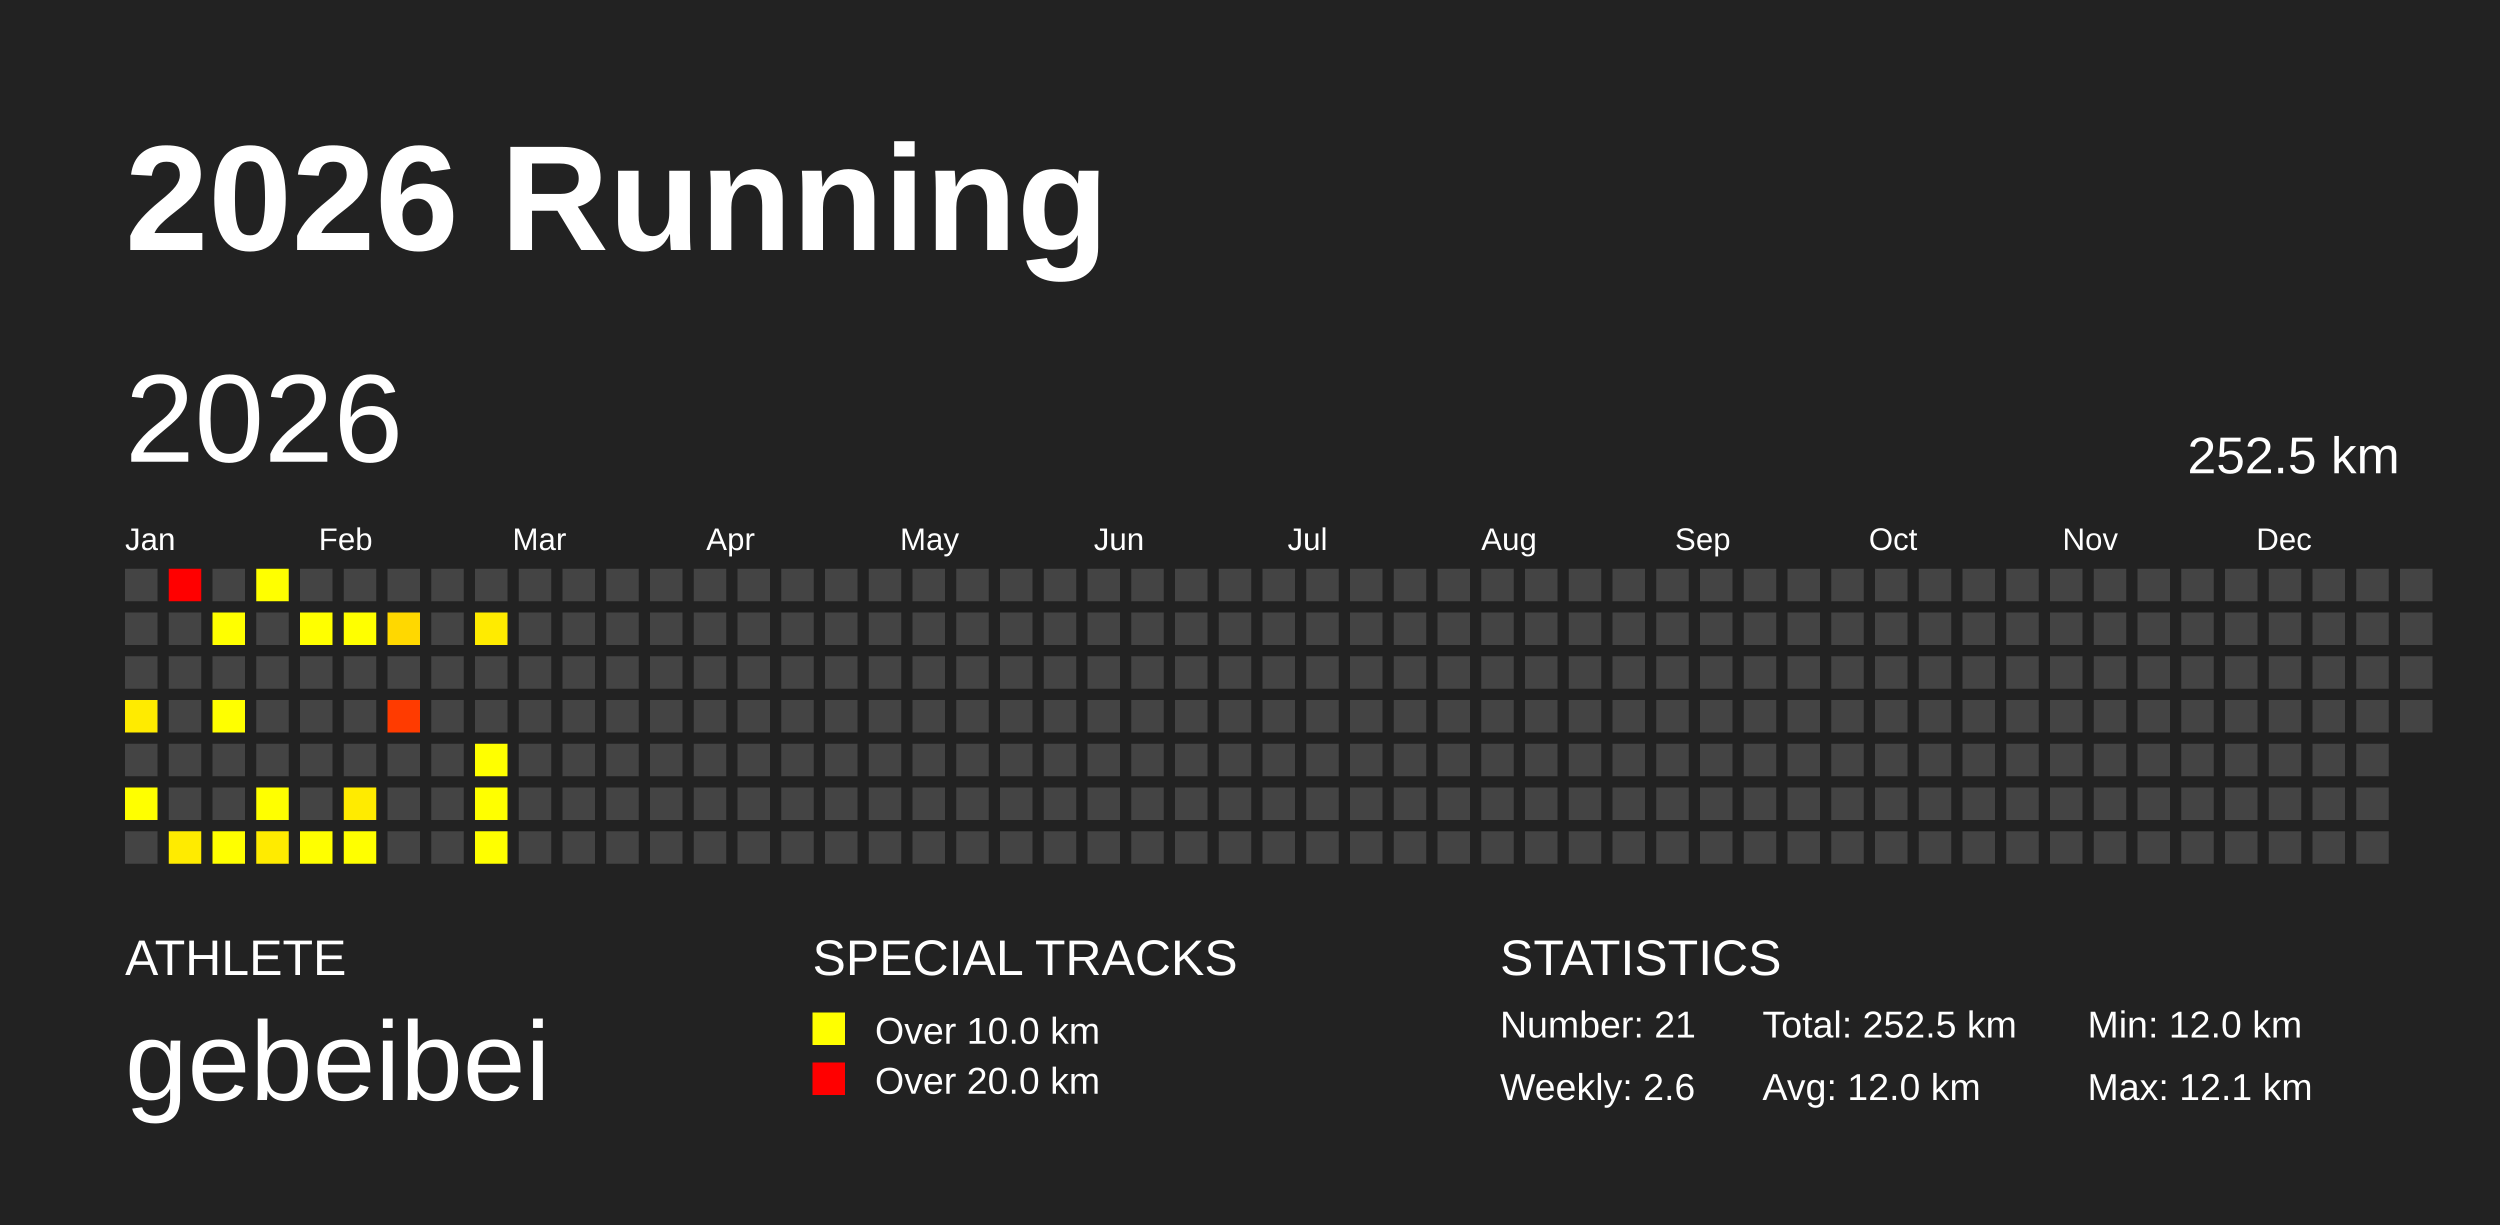
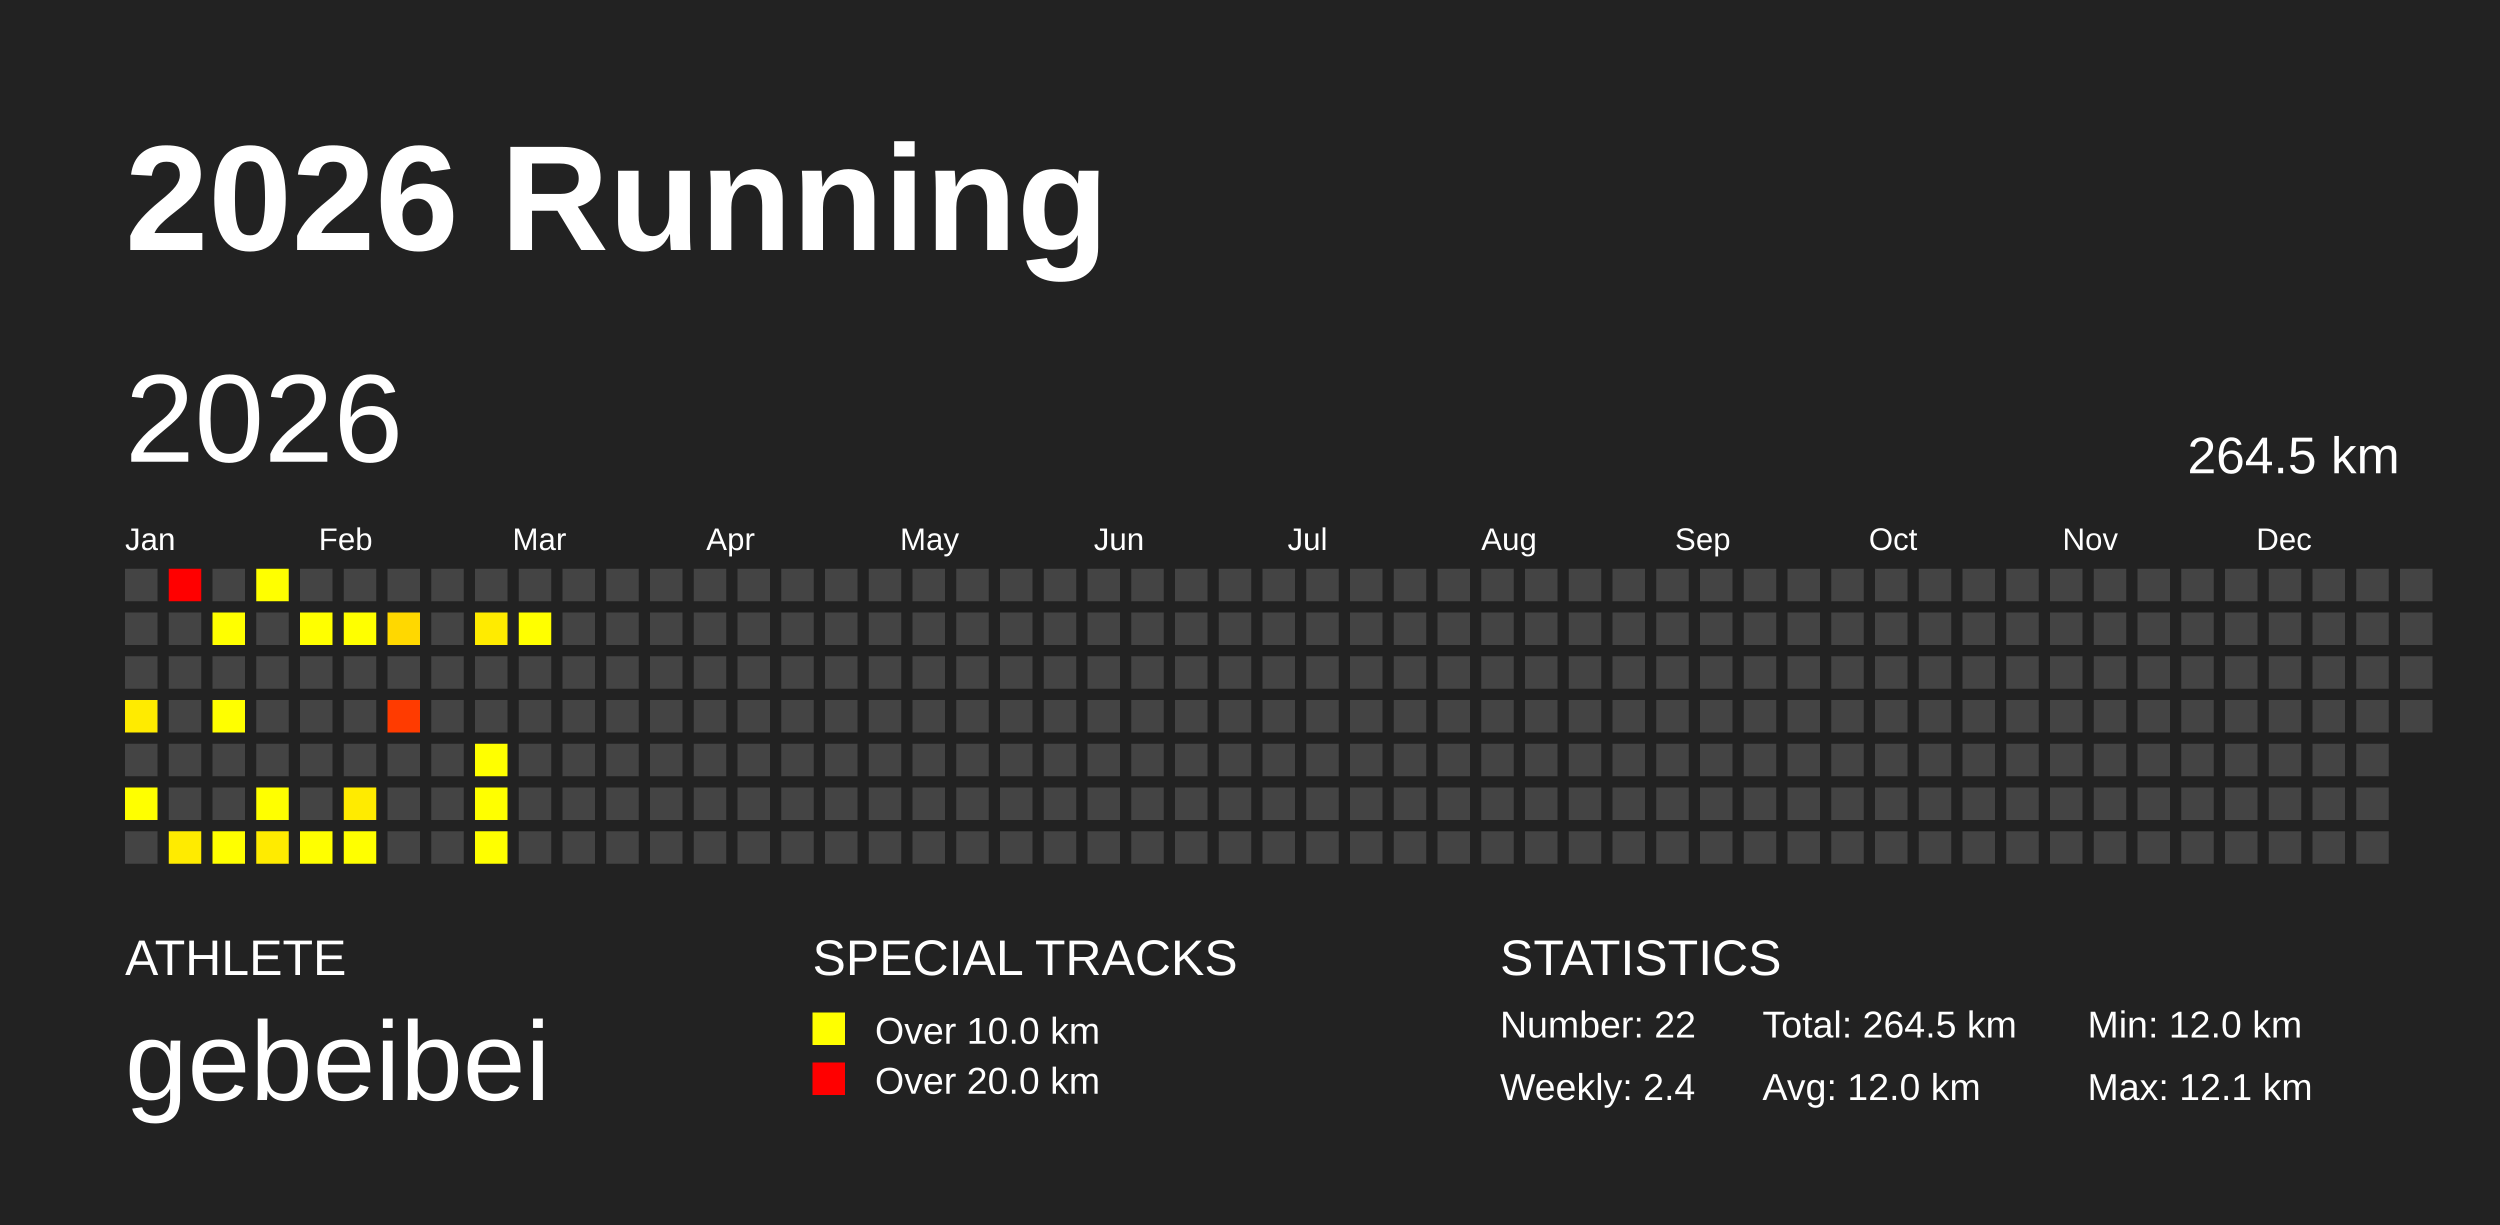
<svg xmlns="http://www.w3.org/2000/svg" baseProfile="full" height="98mm" version="1.1" viewBox="0,0,200,98" width="200mm">
  <defs />
  <rect fill="#222222" height="98" width="200" x="0" y="0" />
  <text fill="#FFFFFF" style="font-size:12px; font-family:Arial; font-weight:bold;" x="10" y="20">2026 Running</text>
  <text fill="#FFFFFF" style="font-size:4px; font-family:Arial" x="10" y="78">ATHLETE</text>
  <text fill="#FFFFFF" style="font-size:9px; font-family:Arial" x="10" y="88">gebeibei</text>
  <text fill="#FFFFFF" style="font-size:4px; font-family:Arial" x="65" y="78">SPECIAL TRACKS</text>
  <rect fill="yellow" height="2.6" width="2.6" x="65" y="81" />
  <text fill="#FFFFFF" style="font-size:3px; font-family:Arial" x="70" y="83.5">Over 10.0 km</text>
  <rect fill="red" height="2.6" width="2.6" x="65" y="85" />
  <text fill="#FFFFFF" style="font-size:3px; font-family:Arial" x="70" y="87.5">Over 20.0 km</text>
  <text fill="#FFFFFF" style="font-size:4px; font-family:Arial" x="120" y="78">STATISTICS</text>
-   <text fill="#FFFFFF" style="font-size:3px; font-family:Arial" x="120" y="83">Number: 21</text>
-   <text fill="#FFFFFF" style="font-size:3px; font-family:Arial" x="120" y="88">Weekly: 2.6</text>
-   <text fill="#FFFFFF" style="font-size:3px; font-family:Arial" x="141" y="83">Total: 252.5 km</text>
+   <text fill="#FFFFFF" style="font-size:3px; font-family:Arial" x="120" y="83">Number: 22</text>
+   <text fill="#FFFFFF" style="font-size:3px; font-family:Arial" x="120" y="88">Weekly: 2.4</text>
+   <text fill="#FFFFFF" style="font-size:3px; font-family:Arial" x="141" y="83">Total: 264.5 km</text>
  <text fill="#FFFFFF" style="font-size:3px; font-family:Arial" x="141" y="88">Avg: 12.0 km</text>
  <text fill="#FFFFFF" style="font-size:3px; font-family:Arial" x="167" y="83">Min: 12.0 km</text>
  <text fill="#FFFFFF" style="font-size:3px; font-family:Arial" x="167" y="88">Max: 12.1 km</text>
  <text dominant-baseline="hanging" fill="#FFFFFF" style="font-size:10.0px; font-family:Arial;" x="10" y="30">2026</text>
-   <text dominant-baseline="hanging" fill="#FFFFFF" style="font-size:4.125px; font-family:Arial;" x="175" y="35">252.5 km</text>
+   <text dominant-baseline="hanging" fill="#FFFFFF" style="font-size:4.125px; font-family:Arial;" x="175" y="35">264.5 km</text>
  <text fill="#FFFFFF" style="font-size:2.5px; font-family:Arial" x="10.0" y="44">Jan</text>
  <text fill="#FFFFFF" style="font-size:2.5px; font-family:Arial" x="25.5" y="44">Feb</text>
  <text fill="#FFFFFF" style="font-size:2.5px; font-family:Arial" x="41.0" y="44">Mar</text>
  <text fill="#FFFFFF" style="font-size:2.5px; font-family:Arial" x="56.5" y="44">Apr</text>
  <text fill="#FFFFFF" style="font-size:2.5px; font-family:Arial" x="72.0" y="44">May</text>
  <text fill="#FFFFFF" style="font-size:2.5px; font-family:Arial" x="87.5" y="44">Jun</text>
  <text fill="#FFFFFF" style="font-size:2.5px; font-family:Arial" x="103.0" y="44">Jul</text>
  <text fill="#FFFFFF" style="font-size:2.5px; font-family:Arial" x="118.5" y="44">Aug</text>
  <text fill="#FFFFFF" style="font-size:2.5px; font-family:Arial" x="134.0" y="44">Sep</text>
  <text fill="#FFFFFF" style="font-size:2.5px; font-family:Arial" x="149.5" y="44">Oct</text>
  <text fill="#FFFFFF" style="font-size:2.5px; font-family:Arial" x="165.0" y="44">Nov</text>
  <text fill="#FFFFFF" style="font-size:2.5px; font-family:Arial" x="180.5" y="44">Dec</text>
  <rect fill="#444444" height="2.6" width="2.6" x="10.0" y="45.5" />
  <rect fill="#444444" height="2.6" width="2.6" x="10.0" y="49.0" />
  <rect fill="#444444" height="2.6" width="2.6" x="10.0" y="52.5" />
  <rect fill="#ffeb00" height="2.6" width="2.6" x="10.0" y="56.0" />
  <rect fill="#444444" height="2.6" width="2.6" x="10.0" y="59.5" />
  <rect fill="#ffff00" height="2.6" width="2.6" x="10.0" y="63.0" />
  <rect fill="#444444" height="2.6" width="2.6" x="10.0" y="66.5" />
  <rect fill="#ff0000" height="2.6" width="2.6" x="13.5" y="45.5" />
  <rect fill="#444444" height="2.6" width="2.6" x="13.5" y="49.0" />
  <rect fill="#444444" height="2.6" width="2.6" x="13.5" y="52.5" />
  <rect fill="#444444" height="2.6" width="2.6" x="13.5" y="56.0" />
  <rect fill="#444444" height="2.6" width="2.6" x="13.5" y="59.5" />
  <rect fill="#444444" height="2.6" width="2.6" x="13.5" y="63.0" />
  <rect fill="#ffeb00" height="2.6" width="2.6" x="13.5" y="66.5" />
  <rect fill="#444444" height="2.6" width="2.6" x="17.0" y="45.5" />
  <rect fill="#ffff00" height="2.6" width="2.6" x="17.0" y="49.0" />
  <rect fill="#444444" height="2.6" width="2.6" x="17.0" y="52.5" />
  <rect fill="#ffff00" height="2.6" width="2.6" x="17.0" y="56.0" />
  <rect fill="#444444" height="2.6" width="2.6" x="17.0" y="59.5" />
  <rect fill="#444444" height="2.6" width="2.6" x="17.0" y="63.0" />
  <rect fill="#ffff00" height="2.6" width="2.6" x="17.0" y="66.5" />
  <rect fill="#ffff00" height="2.6" width="2.6" x="20.5" y="45.5" />
  <rect fill="#444444" height="2.6" width="2.6" x="20.5" y="49.0" />
  <rect fill="#444444" height="2.6" width="2.6" x="20.5" y="52.5" />
  <rect fill="#444444" height="2.6" width="2.6" x="20.5" y="56.0" />
  <rect fill="#444444" height="2.6" width="2.6" x="20.5" y="59.5" />
  <rect fill="#ffff00" height="2.6" width="2.6" x="20.5" y="63.0" />
  <rect fill="#ffeb00" height="2.6" width="2.6" x="20.5" y="66.5" />
  <rect fill="#444444" height="2.6" width="2.6" x="24.0" y="45.5" />
  <rect fill="#ffff00" height="2.6" width="2.6" x="24.0" y="49.0" />
  <rect fill="#444444" height="2.6" width="2.6" x="24.0" y="52.5" />
  <rect fill="#444444" height="2.6" width="2.6" x="24.0" y="56.0" />
  <rect fill="#444444" height="2.6" width="2.6" x="24.0" y="59.5" />
  <rect fill="#444444" height="2.6" width="2.6" x="24.0" y="63.0" />
  <rect fill="#ffff00" height="2.6" width="2.6" x="24.0" y="66.5" />
  <rect fill="#444444" height="2.6" width="2.6" x="27.5" y="45.5" />
  <rect fill="#ffff00" height="2.6" width="2.6" x="27.5" y="49.0" />
  <rect fill="#444444" height="2.6" width="2.6" x="27.5" y="52.5" />
  <rect fill="#444444" height="2.6" width="2.6" x="27.5" y="56.0" />
  <rect fill="#444444" height="2.6" width="2.6" x="27.5" y="59.5" />
  <rect fill="#ffeb00" height="2.6" width="2.6" x="27.5" y="63.0" />
  <rect fill="#ffff00" height="2.6" width="2.6" x="27.5" y="66.5" />
  <rect fill="#444444" height="2.6" width="2.6" x="31.0" y="45.5" />
  <rect fill="#ffd800" height="2.6" width="2.6" x="31.0" y="49.0" />
  <rect fill="#444444" height="2.6" width="2.6" x="31.0" y="52.5" />
  <rect fill="#ff3b00" height="2.6" width="2.6" x="31.0" y="56.0" />
  <rect fill="#444444" height="2.6" width="2.6" x="31.0" y="59.5" />
  <rect fill="#444444" height="2.6" width="2.6" x="31.0" y="63.0" />
  <rect fill="#444444" height="2.6" width="2.6" x="31.0" y="66.5" />
  <rect fill="#444444" height="2.6" width="2.6" x="34.5" y="45.5" />
  <rect fill="#444444" height="2.6" width="2.6" x="34.5" y="49.0" />
  <rect fill="#444444" height="2.6" width="2.6" x="34.5" y="52.5" />
  <rect fill="#444444" height="2.6" width="2.6" x="34.5" y="56.0" />
  <rect fill="#444444" height="2.6" width="2.6" x="34.5" y="59.5" />
  <rect fill="#444444" height="2.6" width="2.6" x="34.5" y="63.0" />
  <rect fill="#444444" height="2.6" width="2.6" x="34.5" y="66.5" />
  <rect fill="#444444" height="2.6" width="2.6" x="38.0" y="45.5" />
  <rect fill="#ffeb00" height="2.6" width="2.6" x="38.0" y="49.0" />
  <rect fill="#444444" height="2.6" width="2.6" x="38.0" y="52.5" />
  <rect fill="#444444" height="2.6" width="2.6" x="38.0" y="56.0" />
  <rect fill="#ffff00" height="2.6" width="2.6" x="38.0" y="59.5" />
  <rect fill="#ffff00" height="2.6" width="2.6" x="38.0" y="63.0" />
  <rect fill="#ffff00" height="2.6" width="2.6" x="38.0" y="66.5" />
  <rect fill="#444444" height="2.6" width="2.6" x="41.5" y="45.5" />
-   <rect fill="#444444" height="2.6" width="2.6" x="41.5" y="49.0" />
+   <rect fill="#ffff00" height="2.6" width="2.6" x="41.5" y="49.0" />
  <rect fill="#444444" height="2.6" width="2.6" x="41.5" y="52.5" />
  <rect fill="#444444" height="2.6" width="2.6" x="41.5" y="56.0" />
  <rect fill="#444444" height="2.6" width="2.6" x="41.5" y="59.5" />
  <rect fill="#444444" height="2.6" width="2.6" x="41.5" y="63.0" />
  <rect fill="#444444" height="2.6" width="2.6" x="41.5" y="66.5" />
  <rect fill="#444444" height="2.6" width="2.6" x="45.0" y="45.5" />
  <rect fill="#444444" height="2.6" width="2.6" x="45.0" y="49.0" />
  <rect fill="#444444" height="2.6" width="2.6" x="45.0" y="52.5" />
  <rect fill="#444444" height="2.6" width="2.6" x="45.0" y="56.0" />
  <rect fill="#444444" height="2.6" width="2.6" x="45.0" y="59.5" />
  <rect fill="#444444" height="2.6" width="2.6" x="45.0" y="63.0" />
  <rect fill="#444444" height="2.6" width="2.6" x="45.0" y="66.5" />
  <rect fill="#444444" height="2.6" width="2.6" x="48.5" y="45.5" />
  <rect fill="#444444" height="2.6" width="2.6" x="48.5" y="49.0" />
  <rect fill="#444444" height="2.6" width="2.6" x="48.5" y="52.5" />
  <rect fill="#444444" height="2.6" width="2.6" x="48.5" y="56.0" />
  <rect fill="#444444" height="2.6" width="2.6" x="48.5" y="59.5" />
  <rect fill="#444444" height="2.6" width="2.6" x="48.5" y="63.0" />
  <rect fill="#444444" height="2.6" width="2.6" x="48.5" y="66.5" />
  <rect fill="#444444" height="2.6" width="2.6" x="52.0" y="45.5" />
  <rect fill="#444444" height="2.6" width="2.6" x="52.0" y="49.0" />
  <rect fill="#444444" height="2.6" width="2.6" x="52.0" y="52.5" />
  <rect fill="#444444" height="2.6" width="2.6" x="52.0" y="56.0" />
  <rect fill="#444444" height="2.6" width="2.6" x="52.0" y="59.5" />
  <rect fill="#444444" height="2.6" width="2.6" x="52.0" y="63.0" />
  <rect fill="#444444" height="2.6" width="2.6" x="52.0" y="66.5" />
  <rect fill="#444444" height="2.6" width="2.6" x="55.5" y="45.5" />
  <rect fill="#444444" height="2.6" width="2.6" x="55.5" y="49.0" />
  <rect fill="#444444" height="2.6" width="2.6" x="55.5" y="52.5" />
  <rect fill="#444444" height="2.6" width="2.6" x="55.5" y="56.0" />
  <rect fill="#444444" height="2.6" width="2.6" x="55.5" y="59.5" />
  <rect fill="#444444" height="2.6" width="2.6" x="55.5" y="63.0" />
  <rect fill="#444444" height="2.6" width="2.6" x="55.5" y="66.5" />
  <rect fill="#444444" height="2.6" width="2.6" x="59.0" y="45.5" />
  <rect fill="#444444" height="2.6" width="2.6" x="59.0" y="49.0" />
  <rect fill="#444444" height="2.6" width="2.6" x="59.0" y="52.5" />
  <rect fill="#444444" height="2.6" width="2.6" x="59.0" y="56.0" />
  <rect fill="#444444" height="2.6" width="2.6" x="59.0" y="59.5" />
  <rect fill="#444444" height="2.6" width="2.6" x="59.0" y="63.0" />
  <rect fill="#444444" height="2.6" width="2.6" x="59.0" y="66.5" />
  <rect fill="#444444" height="2.6" width="2.6" x="62.5" y="45.5" />
  <rect fill="#444444" height="2.6" width="2.6" x="62.5" y="49.0" />
  <rect fill="#444444" height="2.6" width="2.6" x="62.5" y="52.5" />
  <rect fill="#444444" height="2.6" width="2.6" x="62.5" y="56.0" />
  <rect fill="#444444" height="2.6" width="2.6" x="62.5" y="59.5" />
  <rect fill="#444444" height="2.6" width="2.6" x="62.5" y="63.0" />
  <rect fill="#444444" height="2.6" width="2.6" x="62.5" y="66.5" />
  <rect fill="#444444" height="2.6" width="2.6" x="66.0" y="45.5" />
  <rect fill="#444444" height="2.6" width="2.6" x="66.0" y="49.0" />
  <rect fill="#444444" height="2.6" width="2.6" x="66.0" y="52.5" />
  <rect fill="#444444" height="2.6" width="2.6" x="66.0" y="56.0" />
  <rect fill="#444444" height="2.6" width="2.6" x="66.0" y="59.5" />
  <rect fill="#444444" height="2.6" width="2.6" x="66.0" y="63.0" />
  <rect fill="#444444" height="2.6" width="2.6" x="66.0" y="66.5" />
  <rect fill="#444444" height="2.6" width="2.6" x="69.5" y="45.5" />
  <rect fill="#444444" height="2.6" width="2.6" x="69.5" y="49.0" />
  <rect fill="#444444" height="2.6" width="2.6" x="69.5" y="52.5" />
  <rect fill="#444444" height="2.6" width="2.6" x="69.5" y="56.0" />
  <rect fill="#444444" height="2.6" width="2.6" x="69.5" y="59.5" />
  <rect fill="#444444" height="2.6" width="2.6" x="69.5" y="63.0" />
  <rect fill="#444444" height="2.6" width="2.6" x="69.5" y="66.5" />
  <rect fill="#444444" height="2.6" width="2.6" x="73.0" y="45.5" />
  <rect fill="#444444" height="2.6" width="2.6" x="73.0" y="49.0" />
  <rect fill="#444444" height="2.6" width="2.6" x="73.0" y="52.5" />
  <rect fill="#444444" height="2.6" width="2.6" x="73.0" y="56.0" />
  <rect fill="#444444" height="2.6" width="2.6" x="73.0" y="59.5" />
  <rect fill="#444444" height="2.6" width="2.6" x="73.0" y="63.0" />
  <rect fill="#444444" height="2.6" width="2.6" x="73.0" y="66.5" />
  <rect fill="#444444" height="2.6" width="2.6" x="76.5" y="45.5" />
  <rect fill="#444444" height="2.6" width="2.6" x="76.5" y="49.0" />
  <rect fill="#444444" height="2.6" width="2.6" x="76.5" y="52.5" />
  <rect fill="#444444" height="2.6" width="2.6" x="76.5" y="56.0" />
  <rect fill="#444444" height="2.6" width="2.6" x="76.5" y="59.5" />
  <rect fill="#444444" height="2.6" width="2.6" x="76.5" y="63.0" />
  <rect fill="#444444" height="2.6" width="2.6" x="76.5" y="66.5" />
  <rect fill="#444444" height="2.6" width="2.6" x="80.0" y="45.5" />
  <rect fill="#444444" height="2.6" width="2.6" x="80.0" y="49.0" />
  <rect fill="#444444" height="2.6" width="2.6" x="80.0" y="52.5" />
  <rect fill="#444444" height="2.6" width="2.6" x="80.0" y="56.0" />
  <rect fill="#444444" height="2.6" width="2.6" x="80.0" y="59.5" />
  <rect fill="#444444" height="2.6" width="2.6" x="80.0" y="63.0" />
  <rect fill="#444444" height="2.6" width="2.6" x="80.0" y="66.5" />
  <rect fill="#444444" height="2.6" width="2.6" x="83.5" y="45.5" />
  <rect fill="#444444" height="2.6" width="2.6" x="83.5" y="49.0" />
  <rect fill="#444444" height="2.6" width="2.6" x="83.5" y="52.5" />
  <rect fill="#444444" height="2.6" width="2.6" x="83.5" y="56.0" />
  <rect fill="#444444" height="2.6" width="2.6" x="83.5" y="59.5" />
  <rect fill="#444444" height="2.6" width="2.6" x="83.5" y="63.0" />
  <rect fill="#444444" height="2.6" width="2.6" x="83.5" y="66.5" />
  <rect fill="#444444" height="2.6" width="2.6" x="87.0" y="45.5" />
  <rect fill="#444444" height="2.6" width="2.6" x="87.0" y="49.0" />
  <rect fill="#444444" height="2.6" width="2.6" x="87.0" y="52.5" />
  <rect fill="#444444" height="2.6" width="2.6" x="87.0" y="56.0" />
  <rect fill="#444444" height="2.6" width="2.6" x="87.0" y="59.5" />
  <rect fill="#444444" height="2.6" width="2.6" x="87.0" y="63.0" />
  <rect fill="#444444" height="2.6" width="2.6" x="87.0" y="66.5" />
  <rect fill="#444444" height="2.6" width="2.6" x="90.5" y="45.5" />
  <rect fill="#444444" height="2.6" width="2.6" x="90.5" y="49.0" />
  <rect fill="#444444" height="2.6" width="2.6" x="90.5" y="52.5" />
  <rect fill="#444444" height="2.6" width="2.6" x="90.5" y="56.0" />
  <rect fill="#444444" height="2.6" width="2.6" x="90.5" y="59.5" />
  <rect fill="#444444" height="2.6" width="2.6" x="90.5" y="63.0" />
  <rect fill="#444444" height="2.6" width="2.6" x="90.5" y="66.5" />
  <rect fill="#444444" height="2.6" width="2.6" x="94.0" y="45.5" />
  <rect fill="#444444" height="2.6" width="2.6" x="94.0" y="49.0" />
  <rect fill="#444444" height="2.6" width="2.6" x="94.0" y="52.5" />
  <rect fill="#444444" height="2.6" width="2.6" x="94.0" y="56.0" />
  <rect fill="#444444" height="2.6" width="2.6" x="94.0" y="59.5" />
  <rect fill="#444444" height="2.6" width="2.6" x="94.0" y="63.0" />
  <rect fill="#444444" height="2.6" width="2.6" x="94.0" y="66.5" />
  <rect fill="#444444" height="2.6" width="2.6" x="97.5" y="45.5" />
  <rect fill="#444444" height="2.6" width="2.6" x="97.5" y="49.0" />
  <rect fill="#444444" height="2.6" width="2.6" x="97.5" y="52.5" />
  <rect fill="#444444" height="2.6" width="2.6" x="97.5" y="56.0" />
  <rect fill="#444444" height="2.6" width="2.6" x="97.5" y="59.5" />
  <rect fill="#444444" height="2.6" width="2.6" x="97.5" y="63.0" />
  <rect fill="#444444" height="2.6" width="2.6" x="97.5" y="66.5" />
  <rect fill="#444444" height="2.6" width="2.6" x="101.0" y="45.5" />
  <rect fill="#444444" height="2.6" width="2.6" x="101.0" y="49.0" />
  <rect fill="#444444" height="2.6" width="2.6" x="101.0" y="52.5" />
  <rect fill="#444444" height="2.6" width="2.6" x="101.0" y="56.0" />
  <rect fill="#444444" height="2.6" width="2.6" x="101.0" y="59.5" />
  <rect fill="#444444" height="2.6" width="2.6" x="101.0" y="63.0" />
  <rect fill="#444444" height="2.6" width="2.6" x="101.0" y="66.5" />
  <rect fill="#444444" height="2.6" width="2.6" x="104.5" y="45.5" />
  <rect fill="#444444" height="2.6" width="2.6" x="104.5" y="49.0" />
  <rect fill="#444444" height="2.6" width="2.6" x="104.5" y="52.5" />
  <rect fill="#444444" height="2.6" width="2.6" x="104.5" y="56.0" />
  <rect fill="#444444" height="2.6" width="2.6" x="104.5" y="59.5" />
  <rect fill="#444444" height="2.6" width="2.6" x="104.5" y="63.0" />
  <rect fill="#444444" height="2.6" width="2.6" x="104.5" y="66.5" />
  <rect fill="#444444" height="2.6" width="2.6" x="108.0" y="45.5" />
  <rect fill="#444444" height="2.6" width="2.6" x="108.0" y="49.0" />
  <rect fill="#444444" height="2.6" width="2.6" x="108.0" y="52.5" />
  <rect fill="#444444" height="2.6" width="2.6" x="108.0" y="56.0" />
  <rect fill="#444444" height="2.6" width="2.6" x="108.0" y="59.5" />
  <rect fill="#444444" height="2.6" width="2.6" x="108.0" y="63.0" />
  <rect fill="#444444" height="2.6" width="2.6" x="108.0" y="66.5" />
  <rect fill="#444444" height="2.6" width="2.6" x="111.5" y="45.5" />
  <rect fill="#444444" height="2.6" width="2.6" x="111.5" y="49.0" />
  <rect fill="#444444" height="2.6" width="2.6" x="111.5" y="52.5" />
  <rect fill="#444444" height="2.6" width="2.6" x="111.5" y="56.0" />
  <rect fill="#444444" height="2.6" width="2.6" x="111.5" y="59.5" />
  <rect fill="#444444" height="2.6" width="2.6" x="111.5" y="63.0" />
  <rect fill="#444444" height="2.6" width="2.6" x="111.5" y="66.5" />
  <rect fill="#444444" height="2.6" width="2.6" x="115.0" y="45.5" />
  <rect fill="#444444" height="2.6" width="2.6" x="115.0" y="49.0" />
  <rect fill="#444444" height="2.6" width="2.6" x="115.0" y="52.5" />
  <rect fill="#444444" height="2.6" width="2.6" x="115.0" y="56.0" />
  <rect fill="#444444" height="2.6" width="2.6" x="115.0" y="59.5" />
  <rect fill="#444444" height="2.6" width="2.6" x="115.0" y="63.0" />
  <rect fill="#444444" height="2.6" width="2.6" x="115.0" y="66.5" />
  <rect fill="#444444" height="2.6" width="2.6" x="118.5" y="45.5" />
  <rect fill="#444444" height="2.6" width="2.6" x="118.5" y="49.0" />
  <rect fill="#444444" height="2.6" width="2.6" x="118.5" y="52.5" />
  <rect fill="#444444" height="2.6" width="2.6" x="118.5" y="56.0" />
  <rect fill="#444444" height="2.6" width="2.6" x="118.5" y="59.5" />
  <rect fill="#444444" height="2.6" width="2.6" x="118.5" y="63.0" />
  <rect fill="#444444" height="2.6" width="2.6" x="118.5" y="66.5" />
  <rect fill="#444444" height="2.6" width="2.6" x="122.0" y="45.5" />
  <rect fill="#444444" height="2.6" width="2.6" x="122.0" y="49.0" />
  <rect fill="#444444" height="2.6" width="2.6" x="122.0" y="52.5" />
  <rect fill="#444444" height="2.6" width="2.6" x="122.0" y="56.0" />
  <rect fill="#444444" height="2.6" width="2.6" x="122.0" y="59.5" />
  <rect fill="#444444" height="2.6" width="2.6" x="122.0" y="63.0" />
  <rect fill="#444444" height="2.6" width="2.6" x="122.0" y="66.5" />
  <rect fill="#444444" height="2.6" width="2.6" x="125.5" y="45.5" />
  <rect fill="#444444" height="2.6" width="2.6" x="125.5" y="49.0" />
  <rect fill="#444444" height="2.6" width="2.6" x="125.5" y="52.5" />
  <rect fill="#444444" height="2.6" width="2.6" x="125.5" y="56.0" />
  <rect fill="#444444" height="2.6" width="2.6" x="125.5" y="59.5" />
  <rect fill="#444444" height="2.6" width="2.6" x="125.5" y="63.0" />
  <rect fill="#444444" height="2.6" width="2.6" x="125.5" y="66.5" />
  <rect fill="#444444" height="2.6" width="2.6" x="129.0" y="45.5" />
  <rect fill="#444444" height="2.6" width="2.6" x="129.0" y="49.0" />
  <rect fill="#444444" height="2.6" width="2.6" x="129.0" y="52.5" />
  <rect fill="#444444" height="2.6" width="2.6" x="129.0" y="56.0" />
  <rect fill="#444444" height="2.6" width="2.6" x="129.0" y="59.5" />
  <rect fill="#444444" height="2.6" width="2.6" x="129.0" y="63.0" />
  <rect fill="#444444" height="2.6" width="2.6" x="129.0" y="66.5" />
  <rect fill="#444444" height="2.6" width="2.6" x="132.5" y="45.5" />
  <rect fill="#444444" height="2.6" width="2.6" x="132.5" y="49.0" />
  <rect fill="#444444" height="2.6" width="2.6" x="132.5" y="52.5" />
  <rect fill="#444444" height="2.6" width="2.6" x="132.5" y="56.0" />
  <rect fill="#444444" height="2.6" width="2.6" x="132.5" y="59.5" />
  <rect fill="#444444" height="2.6" width="2.6" x="132.5" y="63.0" />
  <rect fill="#444444" height="2.6" width="2.6" x="132.5" y="66.5" />
  <rect fill="#444444" height="2.6" width="2.6" x="136.0" y="45.5" />
  <rect fill="#444444" height="2.6" width="2.6" x="136.0" y="49.0" />
  <rect fill="#444444" height="2.6" width="2.6" x="136.0" y="52.5" />
  <rect fill="#444444" height="2.6" width="2.6" x="136.0" y="56.0" />
  <rect fill="#444444" height="2.6" width="2.6" x="136.0" y="59.5" />
  <rect fill="#444444" height="2.6" width="2.6" x="136.0" y="63.0" />
  <rect fill="#444444" height="2.6" width="2.6" x="136.0" y="66.5" />
  <rect fill="#444444" height="2.6" width="2.6" x="139.5" y="45.5" />
  <rect fill="#444444" height="2.6" width="2.6" x="139.5" y="49.0" />
  <rect fill="#444444" height="2.6" width="2.6" x="139.5" y="52.5" />
  <rect fill="#444444" height="2.6" width="2.6" x="139.5" y="56.0" />
  <rect fill="#444444" height="2.6" width="2.6" x="139.5" y="59.5" />
  <rect fill="#444444" height="2.6" width="2.6" x="139.5" y="63.0" />
  <rect fill="#444444" height="2.6" width="2.6" x="139.5" y="66.5" />
  <rect fill="#444444" height="2.6" width="2.6" x="143.0" y="45.5" />
  <rect fill="#444444" height="2.6" width="2.6" x="143.0" y="49.0" />
  <rect fill="#444444" height="2.6" width="2.6" x="143.0" y="52.5" />
  <rect fill="#444444" height="2.6" width="2.6" x="143.0" y="56.0" />
  <rect fill="#444444" height="2.6" width="2.6" x="143.0" y="59.5" />
  <rect fill="#444444" height="2.6" width="2.6" x="143.0" y="63.0" />
  <rect fill="#444444" height="2.6" width="2.6" x="143.0" y="66.5" />
  <rect fill="#444444" height="2.6" width="2.6" x="146.5" y="45.5" />
  <rect fill="#444444" height="2.6" width="2.6" x="146.5" y="49.0" />
  <rect fill="#444444" height="2.6" width="2.6" x="146.5" y="52.5" />
  <rect fill="#444444" height="2.6" width="2.6" x="146.5" y="56.0" />
  <rect fill="#444444" height="2.6" width="2.6" x="146.5" y="59.5" />
  <rect fill="#444444" height="2.6" width="2.6" x="146.5" y="63.0" />
  <rect fill="#444444" height="2.6" width="2.6" x="146.5" y="66.5" />
  <rect fill="#444444" height="2.6" width="2.6" x="150.0" y="45.5" />
  <rect fill="#444444" height="2.6" width="2.6" x="150.0" y="49.0" />
  <rect fill="#444444" height="2.6" width="2.6" x="150.0" y="52.5" />
  <rect fill="#444444" height="2.6" width="2.6" x="150.0" y="56.0" />
  <rect fill="#444444" height="2.6" width="2.6" x="150.0" y="59.5" />
  <rect fill="#444444" height="2.6" width="2.6" x="150.0" y="63.0" />
  <rect fill="#444444" height="2.6" width="2.6" x="150.0" y="66.5" />
  <rect fill="#444444" height="2.6" width="2.6" x="153.5" y="45.5" />
  <rect fill="#444444" height="2.6" width="2.6" x="153.5" y="49.0" />
  <rect fill="#444444" height="2.6" width="2.6" x="153.5" y="52.5" />
  <rect fill="#444444" height="2.6" width="2.6" x="153.5" y="56.0" />
  <rect fill="#444444" height="2.6" width="2.6" x="153.5" y="59.5" />
  <rect fill="#444444" height="2.6" width="2.6" x="153.5" y="63.0" />
  <rect fill="#444444" height="2.6" width="2.6" x="153.5" y="66.5" />
  <rect fill="#444444" height="2.6" width="2.6" x="157.0" y="45.5" />
  <rect fill="#444444" height="2.6" width="2.6" x="157.0" y="49.0" />
  <rect fill="#444444" height="2.6" width="2.6" x="157.0" y="52.5" />
  <rect fill="#444444" height="2.6" width="2.6" x="157.0" y="56.0" />
  <rect fill="#444444" height="2.6" width="2.6" x="157.0" y="59.5" />
  <rect fill="#444444" height="2.6" width="2.6" x="157.0" y="63.0" />
  <rect fill="#444444" height="2.6" width="2.6" x="157.0" y="66.5" />
  <rect fill="#444444" height="2.6" width="2.6" x="160.5" y="45.5" />
  <rect fill="#444444" height="2.6" width="2.6" x="160.5" y="49.0" />
  <rect fill="#444444" height="2.6" width="2.6" x="160.5" y="52.5" />
  <rect fill="#444444" height="2.6" width="2.6" x="160.5" y="56.0" />
  <rect fill="#444444" height="2.6" width="2.6" x="160.5" y="59.5" />
  <rect fill="#444444" height="2.6" width="2.6" x="160.5" y="63.0" />
  <rect fill="#444444" height="2.6" width="2.6" x="160.5" y="66.5" />
  <rect fill="#444444" height="2.6" width="2.6" x="164.0" y="45.5" />
  <rect fill="#444444" height="2.6" width="2.6" x="164.0" y="49.0" />
  <rect fill="#444444" height="2.6" width="2.6" x="164.0" y="52.5" />
  <rect fill="#444444" height="2.6" width="2.6" x="164.0" y="56.0" />
  <rect fill="#444444" height="2.6" width="2.6" x="164.0" y="59.5" />
  <rect fill="#444444" height="2.6" width="2.6" x="164.0" y="63.0" />
  <rect fill="#444444" height="2.6" width="2.6" x="164.0" y="66.5" />
  <rect fill="#444444" height="2.6" width="2.6" x="167.5" y="45.5" />
  <rect fill="#444444" height="2.6" width="2.6" x="167.5" y="49.0" />
  <rect fill="#444444" height="2.6" width="2.6" x="167.5" y="52.5" />
  <rect fill="#444444" height="2.6" width="2.6" x="167.5" y="56.0" />
  <rect fill="#444444" height="2.6" width="2.6" x="167.5" y="59.5" />
  <rect fill="#444444" height="2.6" width="2.6" x="167.5" y="63.0" />
  <rect fill="#444444" height="2.6" width="2.6" x="167.5" y="66.5" />
  <rect fill="#444444" height="2.6" width="2.6" x="171.0" y="45.5" />
  <rect fill="#444444" height="2.6" width="2.6" x="171.0" y="49.0" />
  <rect fill="#444444" height="2.6" width="2.6" x="171.0" y="52.5" />
  <rect fill="#444444" height="2.6" width="2.6" x="171.0" y="56.0" />
  <rect fill="#444444" height="2.6" width="2.6" x="171.0" y="59.5" />
  <rect fill="#444444" height="2.6" width="2.6" x="171.0" y="63.0" />
  <rect fill="#444444" height="2.6" width="2.6" x="171.0" y="66.5" />
  <rect fill="#444444" height="2.6" width="2.6" x="174.5" y="45.5" />
  <rect fill="#444444" height="2.6" width="2.6" x="174.5" y="49.0" />
  <rect fill="#444444" height="2.6" width="2.6" x="174.5" y="52.5" />
  <rect fill="#444444" height="2.6" width="2.6" x="174.5" y="56.0" />
  <rect fill="#444444" height="2.6" width="2.6" x="174.5" y="59.5" />
  <rect fill="#444444" height="2.6" width="2.6" x="174.5" y="63.0" />
  <rect fill="#444444" height="2.6" width="2.6" x="174.5" y="66.5" />
  <rect fill="#444444" height="2.6" width="2.6" x="178.0" y="45.5" />
  <rect fill="#444444" height="2.6" width="2.6" x="178.0" y="49.0" />
  <rect fill="#444444" height="2.6" width="2.6" x="178.0" y="52.5" />
  <rect fill="#444444" height="2.6" width="2.6" x="178.0" y="56.0" />
  <rect fill="#444444" height="2.6" width="2.6" x="178.0" y="59.5" />
  <rect fill="#444444" height="2.6" width="2.6" x="178.0" y="63.0" />
  <rect fill="#444444" height="2.6" width="2.6" x="178.0" y="66.5" />
  <rect fill="#444444" height="2.6" width="2.6" x="181.5" y="45.5" />
  <rect fill="#444444" height="2.6" width="2.6" x="181.5" y="49.0" />
  <rect fill="#444444" height="2.6" width="2.6" x="181.5" y="52.5" />
  <rect fill="#444444" height="2.6" width="2.6" x="181.5" y="56.0" />
  <rect fill="#444444" height="2.6" width="2.6" x="181.5" y="59.5" />
  <rect fill="#444444" height="2.6" width="2.6" x="181.5" y="63.0" />
  <rect fill="#444444" height="2.6" width="2.6" x="181.5" y="66.5" />
  <rect fill="#444444" height="2.6" width="2.6" x="185.0" y="45.5" />
  <rect fill="#444444" height="2.6" width="2.6" x="185.0" y="49.0" />
  <rect fill="#444444" height="2.6" width="2.6" x="185.0" y="52.5" />
  <rect fill="#444444" height="2.6" width="2.6" x="185.0" y="56.0" />
  <rect fill="#444444" height="2.6" width="2.6" x="185.0" y="59.5" />
  <rect fill="#444444" height="2.6" width="2.6" x="185.0" y="63.0" />
  <rect fill="#444444" height="2.6" width="2.6" x="185.0" y="66.5" />
  <rect fill="#444444" height="2.6" width="2.6" x="188.5" y="45.5" />
  <rect fill="#444444" height="2.6" width="2.6" x="188.5" y="49.0" />
  <rect fill="#444444" height="2.6" width="2.6" x="188.5" y="52.5" />
  <rect fill="#444444" height="2.6" width="2.6" x="188.5" y="56.0" />
  <rect fill="#444444" height="2.6" width="2.6" x="188.5" y="59.5" />
  <rect fill="#444444" height="2.6" width="2.6" x="188.5" y="63.0" />
  <rect fill="#444444" height="2.6" width="2.6" x="188.5" y="66.5" />
  <rect fill="#444444" height="2.6" width="2.6" x="192.0" y="45.5" />
  <rect fill="#444444" height="2.6" width="2.6" x="192.0" y="49.0" />
  <rect fill="#444444" height="2.6" width="2.6" x="192.0" y="52.5" />
  <rect fill="#444444" height="2.6" width="2.6" x="192.0" y="56.0" />
</svg>
